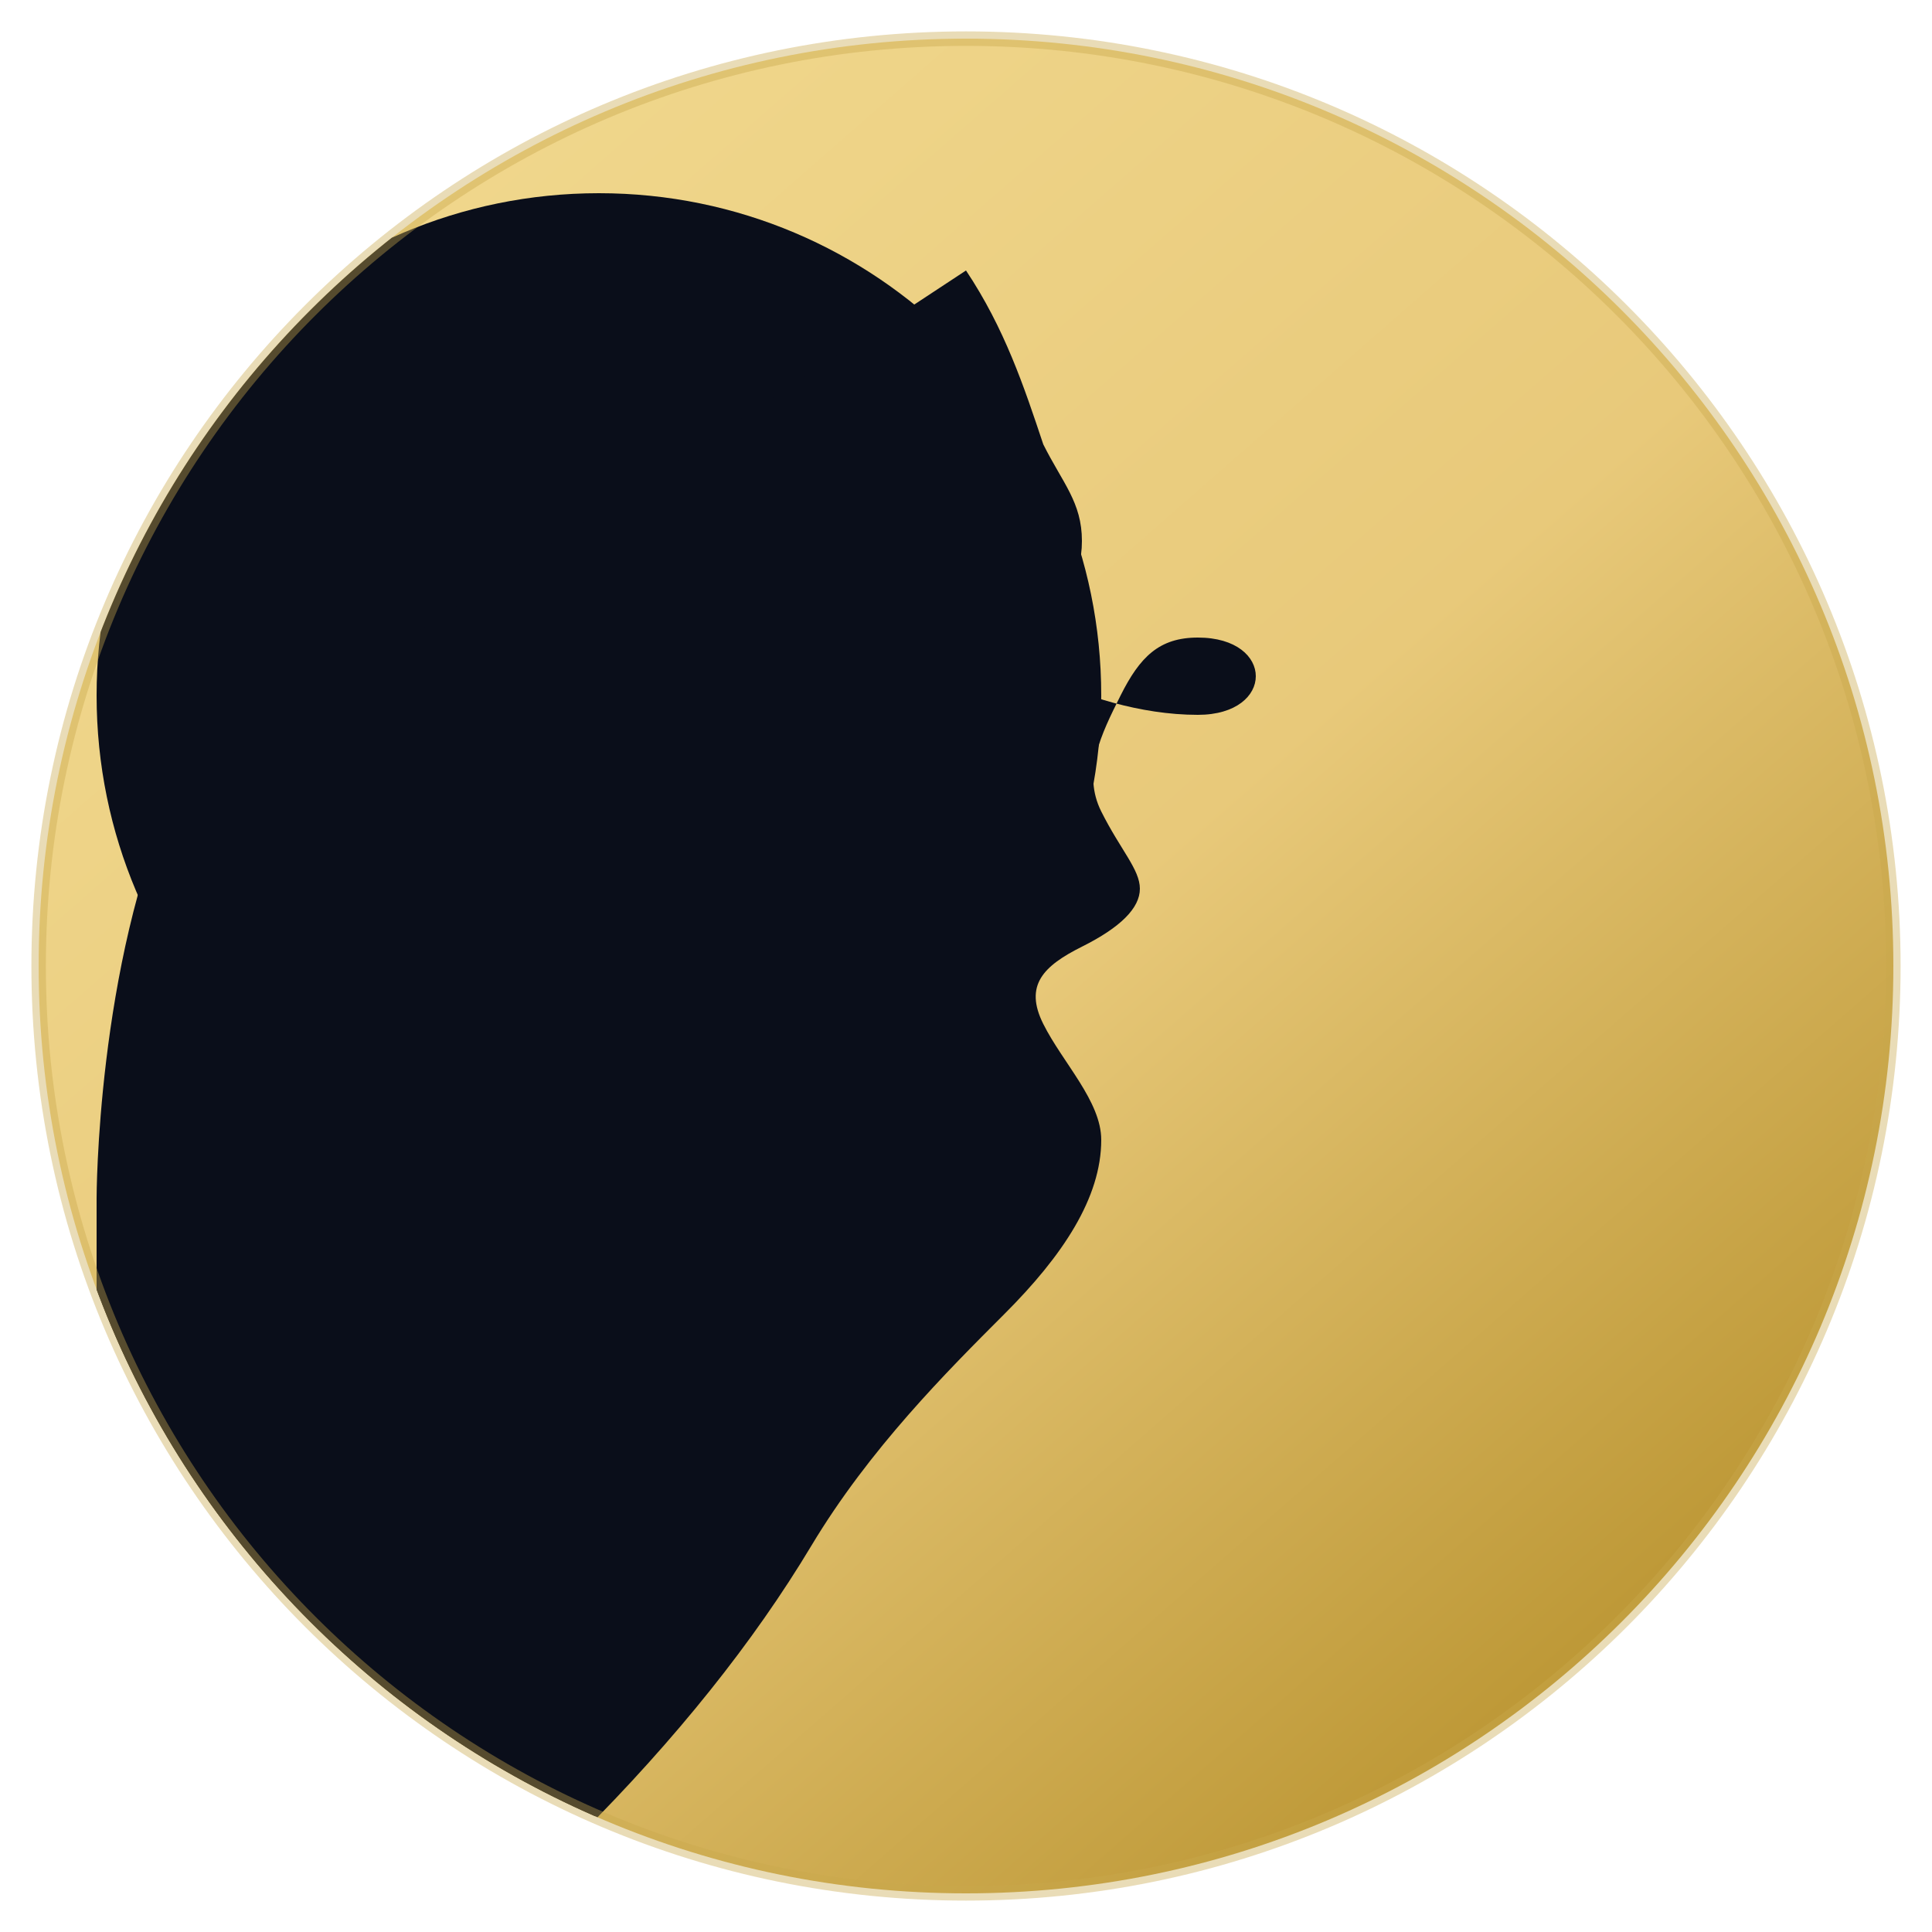
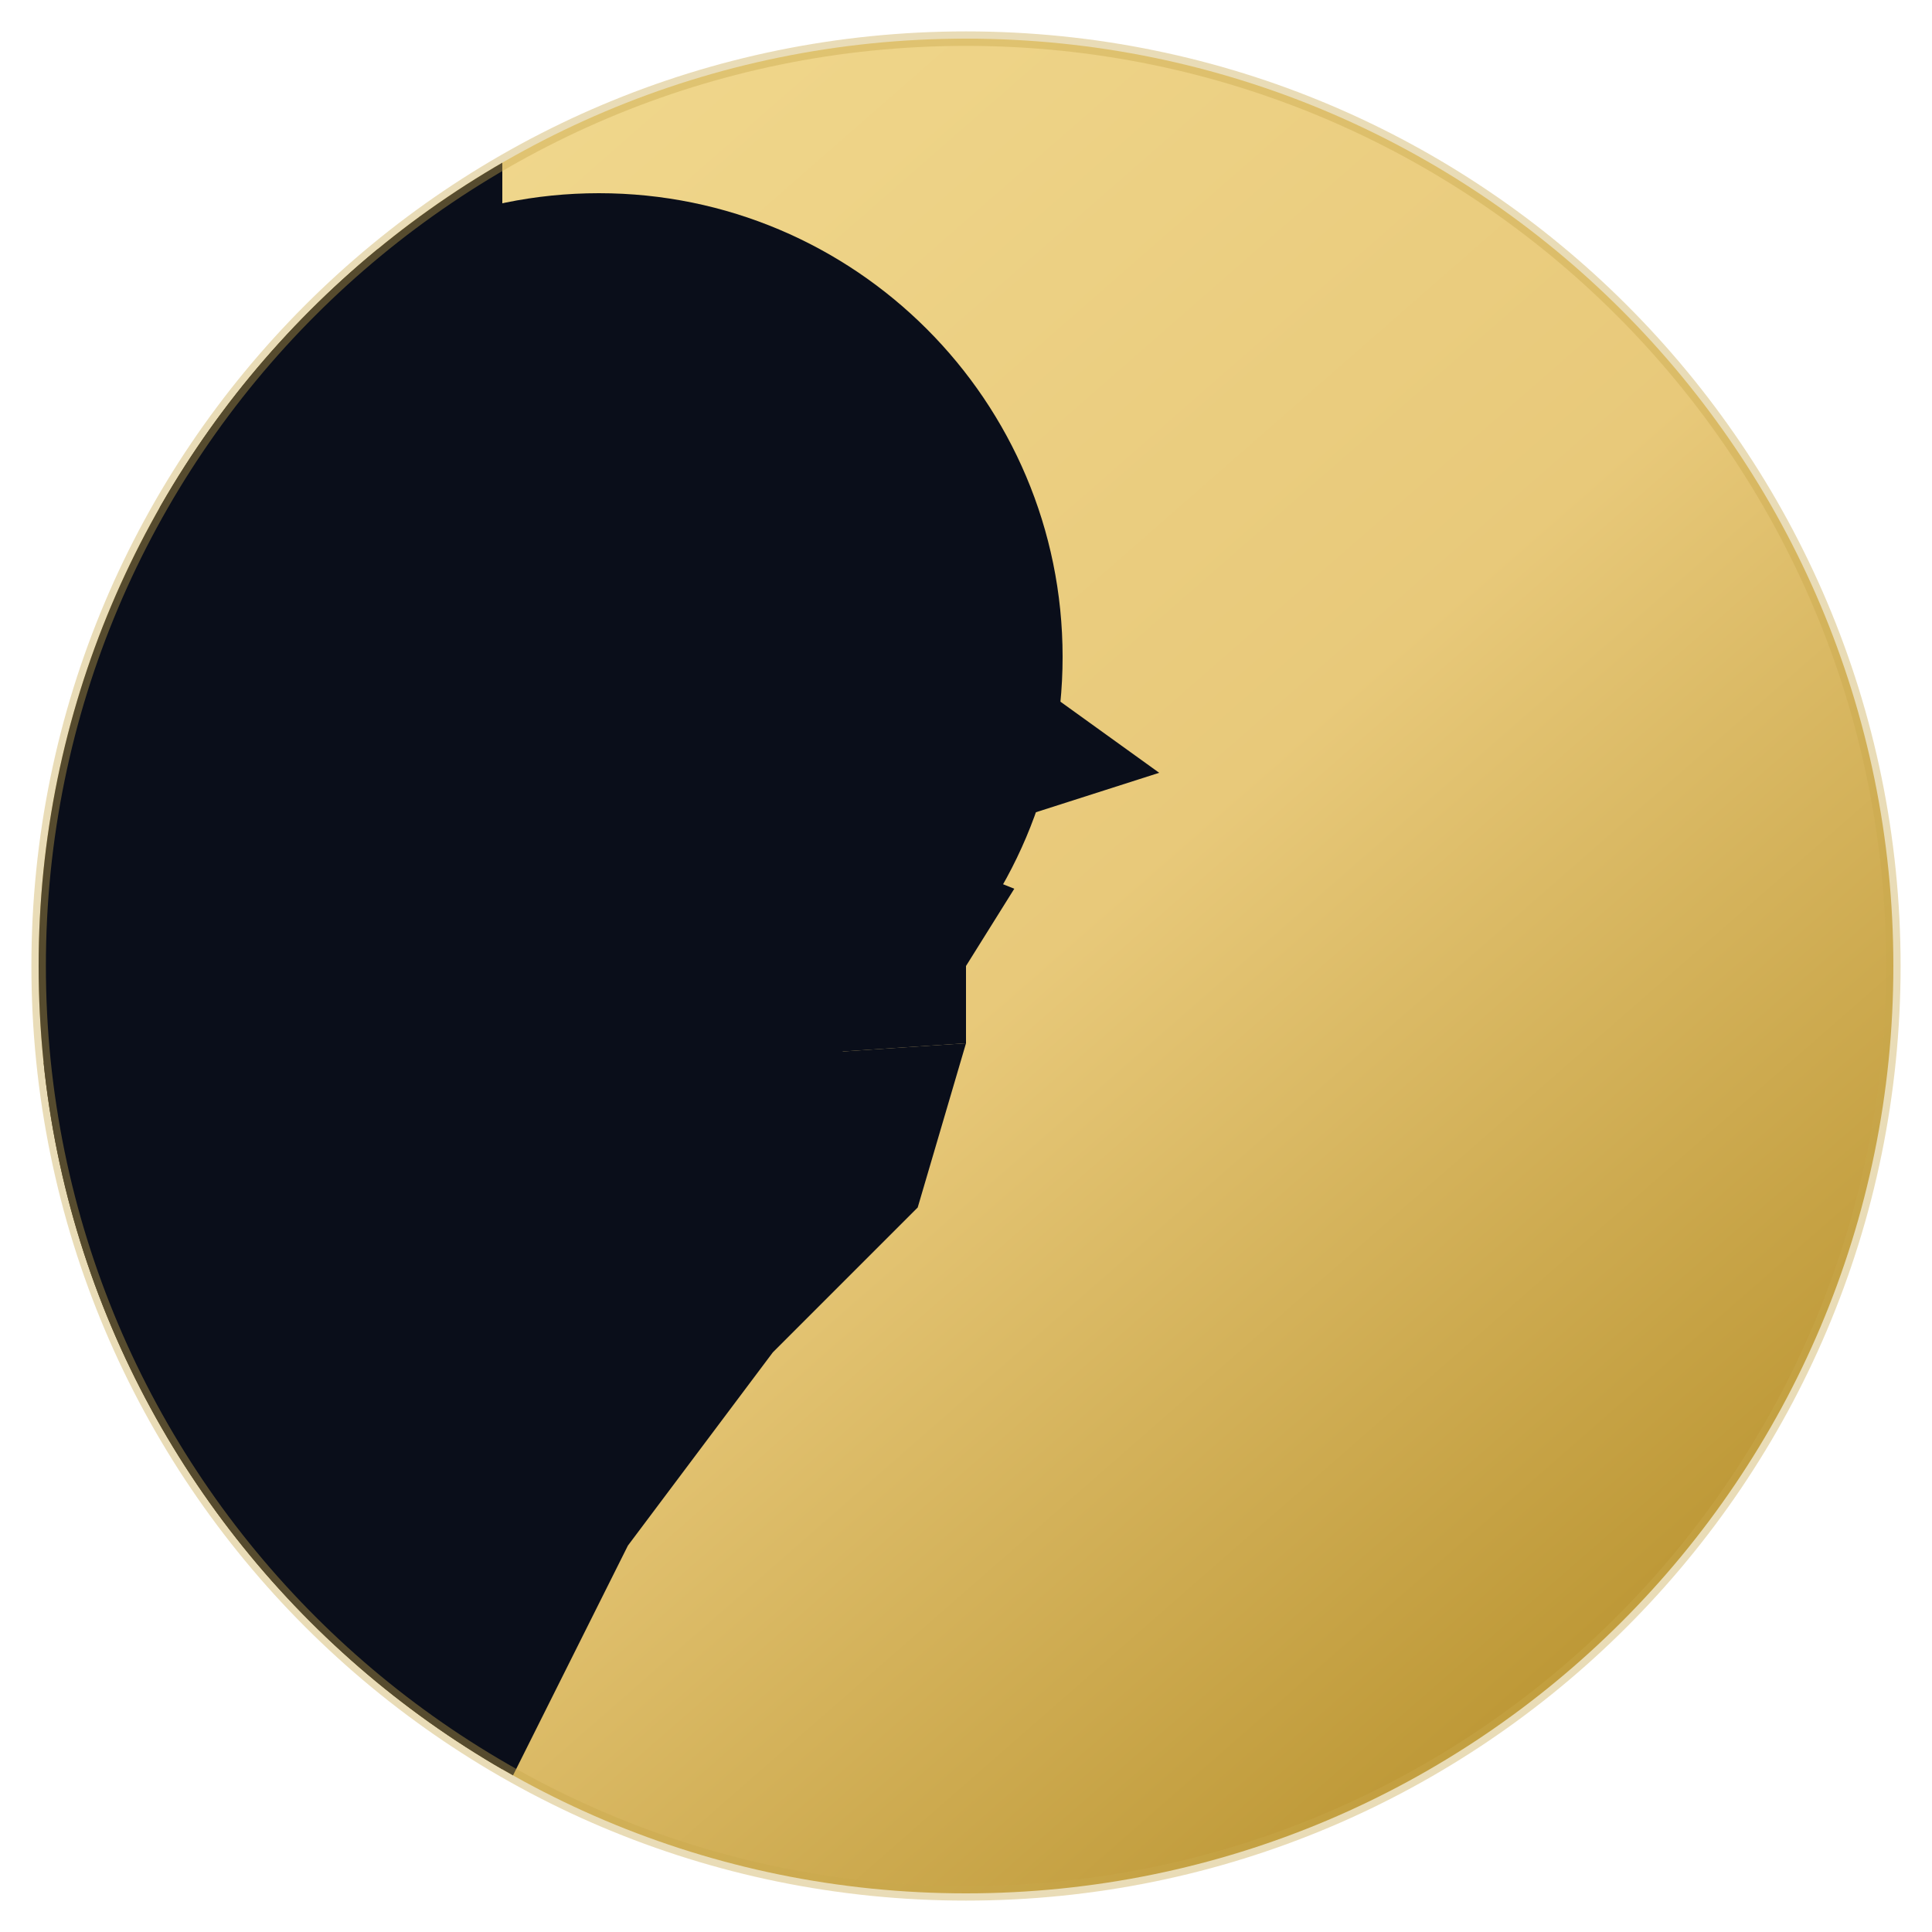
<svg xmlns="http://www.w3.org/2000/svg" viewBox="0 0 200 200">
  <defs>
    <linearGradient id="g" x1="0.3" y1="0" x2="1" y2="0.8">
      <stop offset="0%" stop-color="#f0d78c" />
      <stop offset="50%" stop-color="#e8c97a" />
      <stop offset="100%" stop-color="#b8922e" />
    </linearGradient>
    <clipPath id="c">
      <circle cx="100" cy="100" r="96" />
    </clipPath>
  </defs>
  <g clip-path="url(#c)">
    <circle cx="100" cy="100" r="96" fill="url(#g)" />
-     <circle cx="62" cy="72" r="52" fill="#0a0e1a" />
-     <path d="       M 100,28       C 104,34 106,40 108,46       C 110,50 112,52 112,56       C 112,60 110,62 108,64       C 106,66 106,68 108,70       C 112,72 118,74 124,74       C 128,74 130,72 130,70       C 130,68 128,66 124,66       C 120,66 118,68 116,72       C 114,76 112,80 114,84       C 116,88 118,90 118,92       C 118,94 116,96 112,98       C 108,100 106,102 108,106       C 110,110 114,114 114,118       C 114,124 110,130 104,136       C 98,142 90,150 84,160       C 78,170 70,180 60,190       C 52,196 40,196 30,196       L 10,196 L 10,124       C 10,124 10,100 18,82     " fill="#0a0e1a" />
-     <path d="       M 60,190 C 52,196 40,196 30,196 L 10,196 L 10,124       C 14,128 20,130 30,132       C 40,134 50,140 58,150       C 66,160 68,172 64,184       C 62,188 60,190 60,190     " fill="#0a0e1a" />
+     <g fill="#0a0e1a">
+       <rect x="0" y="0" width="52" height="200" />
+       <circle cx="62" cy="68" r="48" />
+       <polygon points="95,62 120,80 95,88" />
+       <polygon points="70,110 100,108 95,125 80,140 65,160 55,180 45,200 0,200 0,110" />
+       <polygon points="95,88 105,92 100,100 100,108 70,110 75,100 80,92" />
+     </g>
  </g>
  <circle cx="100" cy="100" r="96" stroke="#c9a84c" stroke-width="1.5" fill="none" opacity="0.4" />
</svg>
